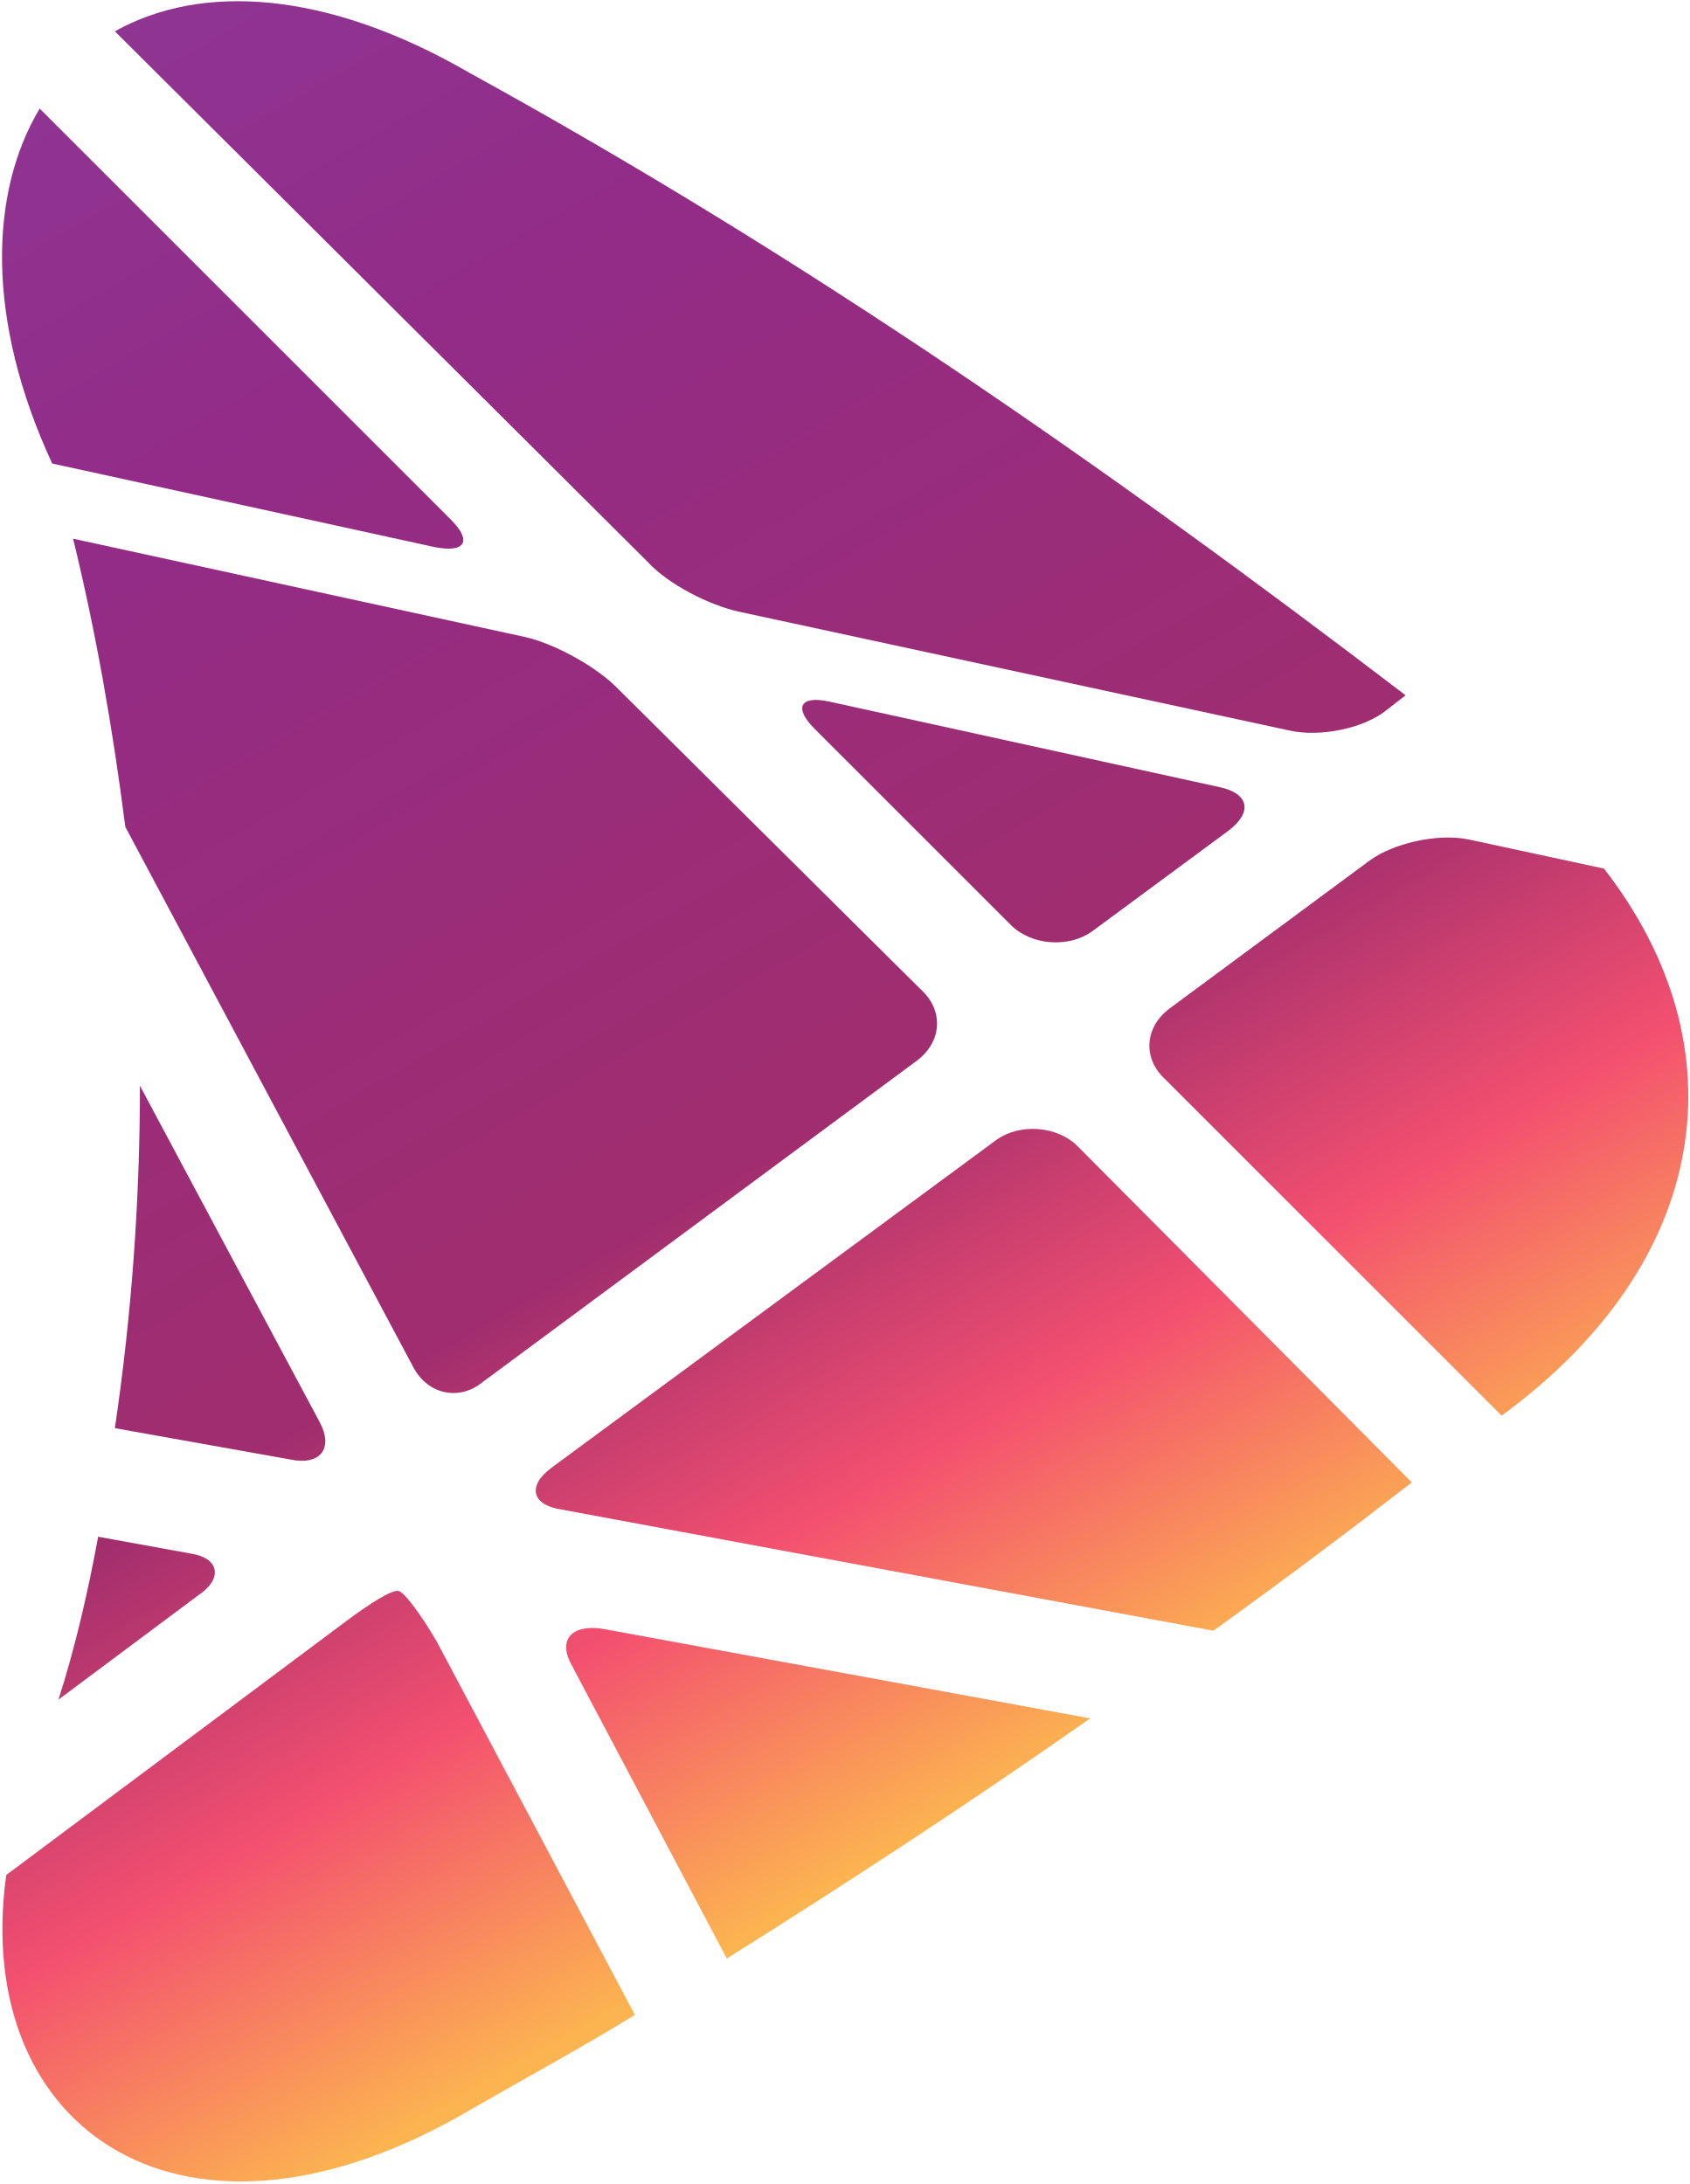
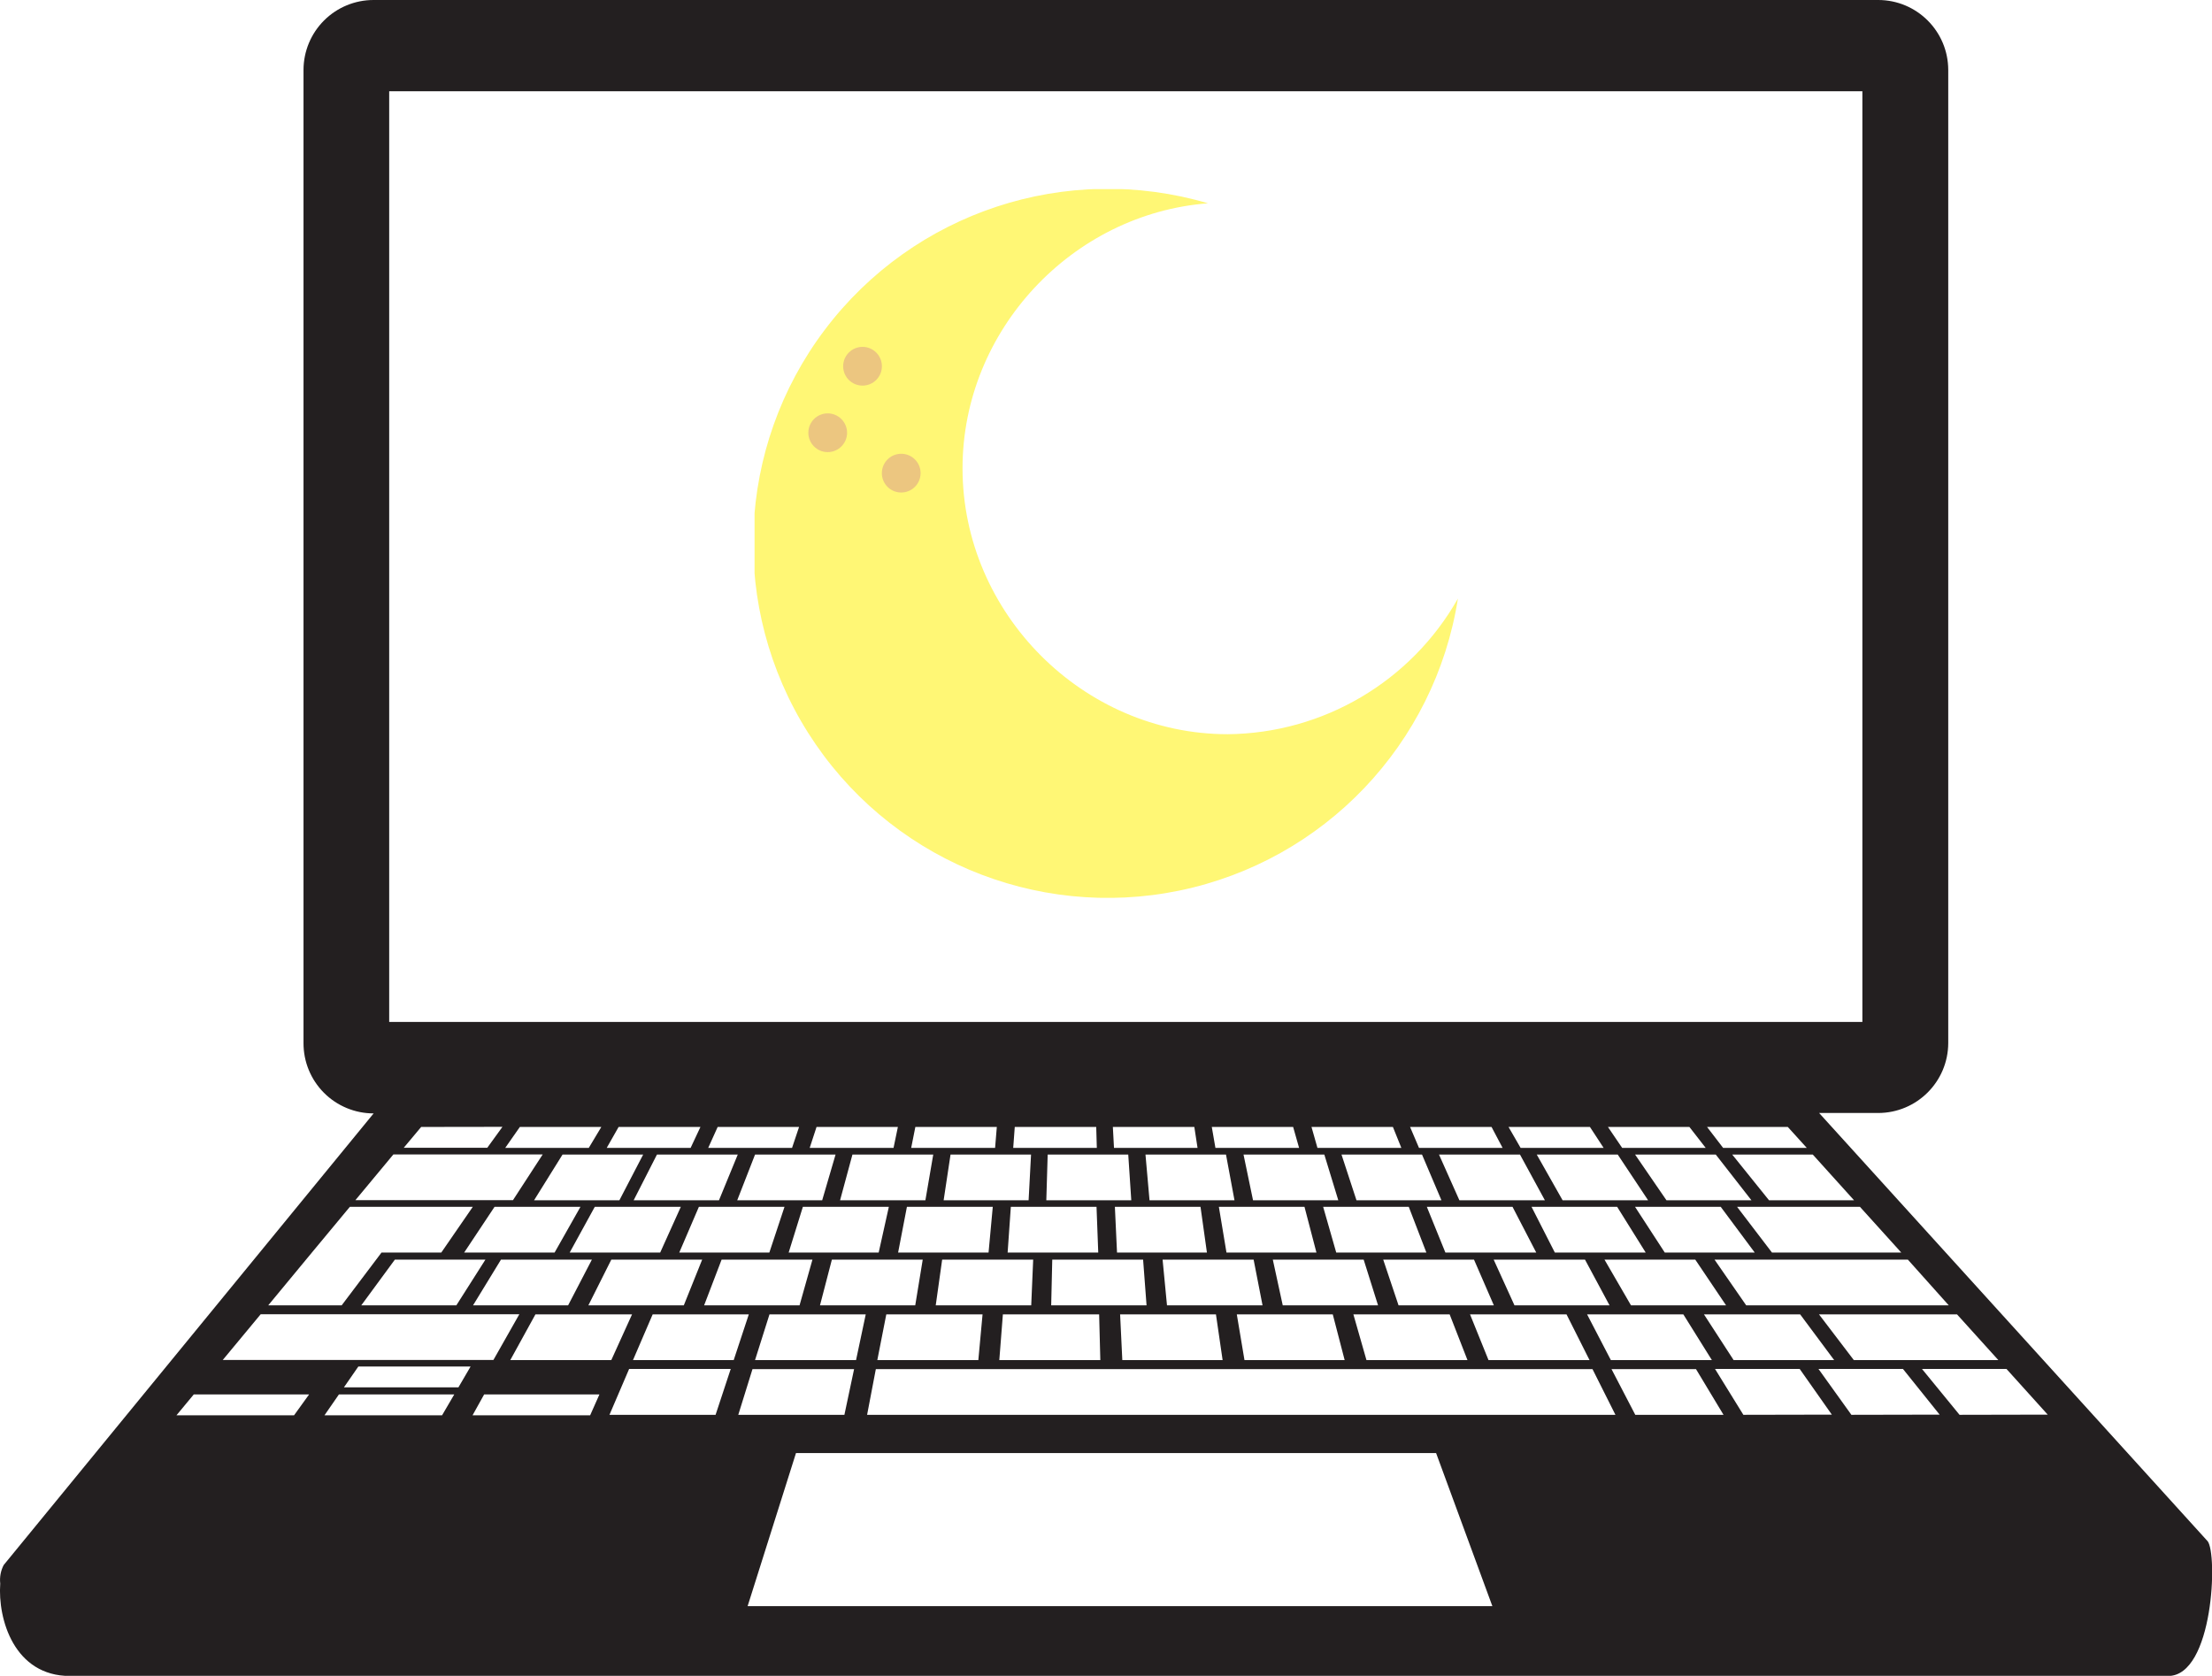
- <svg xmlns="http://www.w3.org/2000/svg" version="1.1" id="Layer_1" x="0px" y="0px" viewBox="0 0 80.9 104.6" style="enable-background:new 0 0 80.9 104.6;" xml:space="preserve">
-   <style type="text/css">
- 	.st0{fill:url(#SVGID_1_);}
- 	.st1{fill:url(#SVGID_2_);}
- 	.st2{fill:url(#SVGID_3_);}
- 	.st3{fill:url(#SVGID_4_);}
- 	.st4{fill:url(#SVGID_5_);}
- 	.st5{fill:url(#SVGID_6_);}
- 	.st6{fill:url(#SVGID_7_);}
- 	.st7{fill:url(#SVGID_8_);}
- 	.st8{fill:url(#SVGID_9_);}
- 	.st9{fill:url(#SVGID_10_);}
- </style>
-   <g>
-     <linearGradient id="SVGID_1_" gradientUnits="userSpaceOnUse" x1="-13.211" y1="-21.839" x2="49.616" y2="86.981">
-       <stop offset="0" style="stop-color:#8C42A1" />
-       <stop offset="0.389" style="stop-color:#922C88" />
-       <stop offset="0.731" style="stop-color:#A02D6E" />
-       <stop offset="0.86" style="stop-color:#F3506F" />
-       <stop offset="0.985" style="stop-color:#FCB450" />
-     </linearGradient>
-     <path class="st0" d="M19.8,65.5c0.7,1.3,2.2,1.6,3.3,0.7l20.8-15.4c1.2-0.9,1.3-2.4,0.2-3.4L29.5,32.9c-1-1-3-2.1-4.4-2.4L3.5,25.8   c1.1,4.5,1.9,9.1,2.5,13.8L19.8,65.5z" />
-     <linearGradient id="SVGID_2_" gradientUnits="userSpaceOnUse" x1="-41.749" y1="-5.363" x2="21.078" y2="103.457">
-       <stop offset="0" style="stop-color:#8C42A1" />
-       <stop offset="0.389" style="stop-color:#922C88" />
-       <stop offset="0.731" style="stop-color:#A02D6E" />
-       <stop offset="0.86" style="stop-color:#F3506F" />
-       <stop offset="0.985" style="stop-color:#FCB450" />
-     </linearGradient>
-     <path class="st1" d="M9.1,74.4l-4.4-0.8c-0.5,2.7-1.1,5.3-1.9,7.8l6.7-5C10.7,75.6,10.5,74.6,9.1,74.4z" />
-     <linearGradient id="SVGID_3_" gradientUnits="userSpaceOnUse" x1="-34.238" y1="-9.699" x2="28.589" y2="99.121">
-       <stop offset="0" style="stop-color:#8C42A1" />
-       <stop offset="0.389" style="stop-color:#922C88" />
-       <stop offset="0.731" style="stop-color:#A02D6E" />
-       <stop offset="0.86" style="stop-color:#F3506F" />
-       <stop offset="0.985" style="stop-color:#FCB450" />
-     </linearGradient>
-     <path class="st2" d="M15.3,68.1L6.7,52c0,5.5-0.4,11-1.2,16.4l8.4,1.5C15.3,70.2,16,69.4,15.3,68.1z" />
-     <linearGradient id="SVGID_4_" gradientUnits="userSpaceOnUse" x1="-13.873" y1="-21.457" x2="48.954" y2="87.363">
-       <stop offset="0" style="stop-color:#8C42A1" />
-       <stop offset="0.389" style="stop-color:#922C88" />
-       <stop offset="0.731" style="stop-color:#A02D6E" />
-       <stop offset="0.86" style="stop-color:#F3506F" />
-       <stop offset="0.985" style="stop-color:#FCB450" />
-     </linearGradient>
-     <path class="st3" d="M21.6,24.9L1.9,5.2c-2.4,4-2.6,10.1,0.6,17l18.3,4C22.3,26.5,22.6,25.9,21.6,24.9z" />
-     <linearGradient id="SVGID_5_" gradientUnits="userSpaceOnUse" x1="7.049" y1="-33.536" x2="69.876" y2="75.284">
-       <stop offset="0" style="stop-color:#8C42A1" />
-       <stop offset="0.389" style="stop-color:#922C88" />
-       <stop offset="0.731" style="stop-color:#A02D6E" />
-       <stop offset="0.86" style="stop-color:#F3506F" />
-       <stop offset="0.985" style="stop-color:#FCB450" />
-     </linearGradient>
-     <path class="st4" d="M35.4,29.3l26.4,5.7c1.4,0.3,3.5-0.1,4.6-1l0.9-0.7c-14.4-11-28.8-21-44.8-29.8c-6.9-4-12.9-4.3-17-2L31,26.9   C32,28,34,29,35.4,29.3z" />
-     <linearGradient id="SVGID_6_" gradientUnits="userSpaceOnUse" x1="8.249" y1="-34.229" x2="71.077" y2="74.591">
-       <stop offset="0" style="stop-color:#8C42A1" />
-       <stop offset="0.389" style="stop-color:#922C88" />
-       <stop offset="0.731" style="stop-color:#A02D6E" />
-       <stop offset="0.86" style="stop-color:#F3506F" />
-       <stop offset="0.985" style="stop-color:#FCB450" />
-     </linearGradient>
-     <path class="st5" d="M58.4,37.7l-18.7-4.1c-1.4-0.3-1.7,0.3-0.7,1.3l9.4,9.4c1,1,2.8,1.1,3.9,0.3l6.5-4.8   C60,38.9,59.8,38,58.4,37.7z" />
-     <linearGradient id="SVGID_7_" gradientUnits="userSpaceOnUse" x1="-18.25" y1="-18.93" x2="44.577" y2="89.891">
-       <stop offset="0" style="stop-color:#8C42A1" />
-       <stop offset="0.389" style="stop-color:#922C88" />
-       <stop offset="0.731" style="stop-color:#A02D6E" />
-       <stop offset="0.86" style="stop-color:#F3506F" />
-       <stop offset="0.985" style="stop-color:#FCB450" />
-     </linearGradient>
-     <path class="st6" d="M27.4,79.8l7.4,14c5.9-3.7,11.7-7.5,17.4-11.5L28.8,78C27.3,77.8,26.7,78.6,27.4,79.8z" />
-     <linearGradient id="SVGID_8_" gradientUnits="userSpaceOnUse" x1="-8.623" y1="-24.488" x2="54.205" y2="84.332">
-       <stop offset="0" style="stop-color:#8C42A1" />
-       <stop offset="0.389" style="stop-color:#922C88" />
-       <stop offset="0.731" style="stop-color:#A02D6E" />
-       <stop offset="0.86" style="stop-color:#F3506F" />
-       <stop offset="0.985" style="stop-color:#FCB450" />
-     </linearGradient>
-     <path class="st7" d="M51.6,54.9c-1-1-2.8-1.1-3.9-0.3L26.4,70.3c-1.2,0.9-0.9,1.8,0.5,2l31.2,5.8c3.2-2.3,6.4-4.7,9.5-7.1   L51.6,54.9z" />
-     <linearGradient id="SVGID_9_" gradientUnits="userSpaceOnUse" x1="16.777" y1="-39.153" x2="79.605" y2="69.667">
-       <stop offset="0" style="stop-color:#8C42A1" />
-       <stop offset="0.389" style="stop-color:#922C88" />
-       <stop offset="0.731" style="stop-color:#A02D6E" />
-       <stop offset="0.86" style="stop-color:#F3506F" />
-       <stop offset="0.985" style="stop-color:#FCB450" />
-     </linearGradient>
-     <path class="st8" d="M65.6,41.2L56,48.3c-1.2,0.9-1.3,2.4-0.2,3.4l16.1,16.1c10.1-7.4,11.5-17.7,4.9-26.2l-6.5-1.4   C68.8,39.9,66.7,40.4,65.6,41.2z" />
-     <linearGradient id="SVGID_10_" gradientUnits="userSpaceOnUse" x1="-42.759" y1="-4.78" x2="20.068" y2="104.04">
-       <stop offset="0" style="stop-color:#8C42A1" />
-       <stop offset="0.389" style="stop-color:#922C88" />
-       <stop offset="0.731" style="stop-color:#A02D6E" />
-       <stop offset="0.86" style="stop-color:#F3506F" />
-       <stop offset="0.985" style="stop-color:#FCB450" />
-     </linearGradient>
-     <path class="st9" d="M19.1,76.2c-0.3-0.1-1.4,0.6-2.6,1.5L0.3,89.8c-1.7,12.3,8.6,19.3,22.3,11.2c2.6-1.5,5.2-2.9,7.8-4.5   l-9.5-17.9C20.2,77.4,19.4,76.3,19.1,76.2z" />
+ <svg xmlns="http://www.w3.org/2000/svg" id="Layer_1" data-name="Layer 1" viewBox="0 0 372.27 282.01">
+   <defs>
+     <style>.cls-1{fill:none;}.cls-2{clip-path:url(#clip-path);}.cls-3{fill:#231f20;}.cls-4{clip-path:url(#clip-path-2);}.cls-5{fill:#fff775;}.cls-6{fill:#ecc680;}</style>
+     <clipPath id="clip-path" transform="translate(-1.12 -46.64)">
+       <rect class="cls-1" x="1" y="46.64" width="373" height="282" />
+     </clipPath>
+     <clipPath id="clip-path-2" transform="translate(-1.12 -46.64)">
+       <rect class="cls-1" x="128.11" y="78.47" width="118.5" height="119.25" />
+     </clipPath>
+   </defs>
+   <g class="cls-2">
+     <path class="cls-3" d="M330.9,284.72,324.58,277H338.8l6.94,7.69Zm-18.2,0L307.16,277h14.22l6.17,7.69Zm-18.18,0L289.75,277H304l5.41,7.69Zm-18.19,0-4-7.69h14.22l4.63,7.69Zm-129.28,0,1.47-7.69H269.13l3.86,7.69Zm-20.11,32.2,8.14-25.76H242.81l9.47,25.76Zm.82-39.89h17.1l-1.63,7.69H125.37Zm-20.11-1.52,3.31-7.69h16.18l-2.54,7.69Zm13.9,9.21H103.69L107,277h17.1Zm-21.11.08H80.65l1.95-3.51H102Zm-22.17-4.7H59l2.43-3.51H80.32Zm-2.75,4.7H55.73l2.43-3.51H77.57Zm-24.91,0H30.82l2.91-3.51H53.14Zm-5.62-17H88.52l-4.36,7.69H38.61Zm8.64-10.41,2.55-3.07L60,249.72H80.69l-5.3,7.69H65.33l-6.71,8.89H46.26Zm13.69-16.48H92.45l-5,7.69H60.93Zm18.36-4.65-2.55,3.52H69.07L72,236.28ZM66.62,62H314.55V218.61H66.62ZM313.15,248.62H298.84l-6.19-7.69h13.56Zm7.94,8.79H299.33l-5.87-7.69h20.68Zm8,8.89H295l-5.33-7.69h32.54Zm-41.2,1.52h16.19l5.72,7.69H292.88Zm-19.67,0h16.2l4.8,7.69h-17Zm-3.46,0,3.87,7.69h-17l-3.11-7.69Zm-28.27-1.52-2.58-7.69h15.28l3.34,7.69Zm8.6,1.52,3,7.69h-17l-2.2-7.69ZM217,266.3l-1.67-7.69h15.29l2.42,7.69Zm8.42,1.52,2,7.69H210.56l-1.29-7.69Zm-27.9-1.52-.74-7.69H212.1l1.5,7.69Zm8.24,1.52,1.12,7.69H190l-.37-7.69Zm-27.73-1.52.18-7.69h15.29l.58,7.69Zm-8.13,1.52h16.2l.2,7.69h-17ZM158.6,266.3l1.08-7.69H175l-.33,7.69Zm-8.32,1.52h16.2l-.71,7.69h-17Zm-11.16-1.52,2-7.69h15.29l-1.26,7.69Zm-8.5,1.52h16.2l-1.63,7.69h-17Zm-8.06-9.21h15.29l-2.17,7.69H119.62Zm-7.12-1.2,3.3-7.69h14.41l-2.55,7.69Zm-15.3,8.89,3.86-7.69h15.29l-3.09,7.69Zm7.35,1.52L104,275.51h-17l4.23-7.69Zm-22.06-9.21h15.3l-4,7.69h-16Zm-2.62,0-4.89,7.69h-16l5.65-7.69Zm16-8.89-4.35,7.69H79.24l5.11-7.69Zm18.54-9.92H103.23l2-3.52H119Zm-1.65,9.92-3.47,7.69H97l4.22-7.69Zm9.58-8.79-3.16,7.69H107.76l3.92-7.69Zm9.14-1.13H120.31l1.59-3.52h13.7Zm7.32,1.13-2.25,7.69h-14.3l3-7.69Zm9.76-1.13H137.39l1.15-3.52h13.69Zm-.79,9.92L149,257.41H133.85l2.39-7.69Zm7.47-8.79-1.32,7.69H142.5l2.08-7.69Zm10.41-1.13H154.47l.7-3.52h13.71Zm-.39,9.92-.71,7.69H152.27l1.48-7.69Zm6.44-8.79-.41,7.69h-14.3l1.16-7.69Zm-3-1.13.26-3.52h13.71l.1,3.52Zm14.31,17.61H170.7l.54-7.69h14.42ZM191,240.93l.51,7.69h-14.3l.23-7.69Zm-2.4-1.13-.19-3.52h13.71l.54,3.52Zm15.64,17.61H189.11l-.36-7.69h14.41Zm3.21-16.48,1.43,7.69h-14.3l-.68-7.69Zm-1.78-1.13-.61-3.52h13.69l1,3.52Zm17,17.61H207.53l-1.28-7.69h14.41ZM224,240.93l2.35,7.69H212l-1.6-7.69Zm-1.16-1.13-1-3.52h13.7l1.42,3.52Zm18.33,17.61H226l-2.2-7.69h14.41Zm-.73-16.48,3.27,7.69h-14.3l-2.52-7.69Zm-.51-1.13-1.5-3.52h13.71L254,239.8Zm17,1.13,4.19,7.69H246.73l-3.43-7.69Zm.1-1.13L255,236.28h13.7l2.3,3.52Zm16.35,1.13,5.11,7.69H264.1l-4.35-7.69Zm.74-1.13-2.39-3.52h13.71l2.74,3.52Zm7.17,17.61-5-7.69h14.42l5.72,7.69Zm-10.14,1.2h15.28l5.18,7.69h-16Zm-3.28,0L272,266.3H256l-3.5-7.69Zm-9-8.89h14.41l4.8,7.69H262.79Zm.79,7.69H244.37l-3.12-7.69h14.42Zm28.75-21.13H302l3.19,3.52H291.11Zm1.47,4.65,6,7.69h-14.3l-5.28-7.69ZM86.15,239.8l2.46-3.52h13.71l-2.11,3.52Zm23.21,1.13-4,7.69H91l4.79-7.69Zm228.07,34.58H313.11l-5.86-7.69h23.23Zm35.17,30.42-65.33-72h9.93A11.8,11.8,0,0,0,329,222.16V58.42A11.79,11.79,0,0,0,317.2,46.64H64A11.78,11.78,0,0,0,52.2,58.42V222.16A11.79,11.79,0,0,0,64,234L1.74,310a5.4,5.4,0,0,0-.58,3.11c-.44,6,2.35,15.56,11.74,15.56H366c7.65,0,8.37-20.69,6.63-22.72" transform="translate(-1.12 -46.64)" />
  </g>
+   <g class="cls-4">
+     <path class="cls-5" d="M207.74,170.19c-24.33,0-44.63-20.35-44.63-44.74,0-23.27,18.49-42.85,41.31-44.6a59.66,59.66,0,1,0,42.06,66.52,45,45,0,0,1-38.74,22.82" transform="translate(-1.12 -46.64)" />
+   </g>
+   <path class="cls-6" d="M143.68,119.46a3.26,3.26,0,1,1-3.26-3.26,3.27,3.27,0,0,1,3.26,3.26" transform="translate(-1.12 -46.64)" />
+   <path class="cls-6" d="M149.54,108.27a3.26,3.26,0,1,1-3.26-3.26,3.26,3.26,0,0,1,3.26,3.26" transform="translate(-1.12 -46.64)" />
+   <path class="cls-6" d="M156.05,126.29A3.26,3.26,0,1,1,152.8,123a3.25,3.25,0,0,1,3.25,3.25" transform="translate(-1.12 -46.64)" />
</svg>
